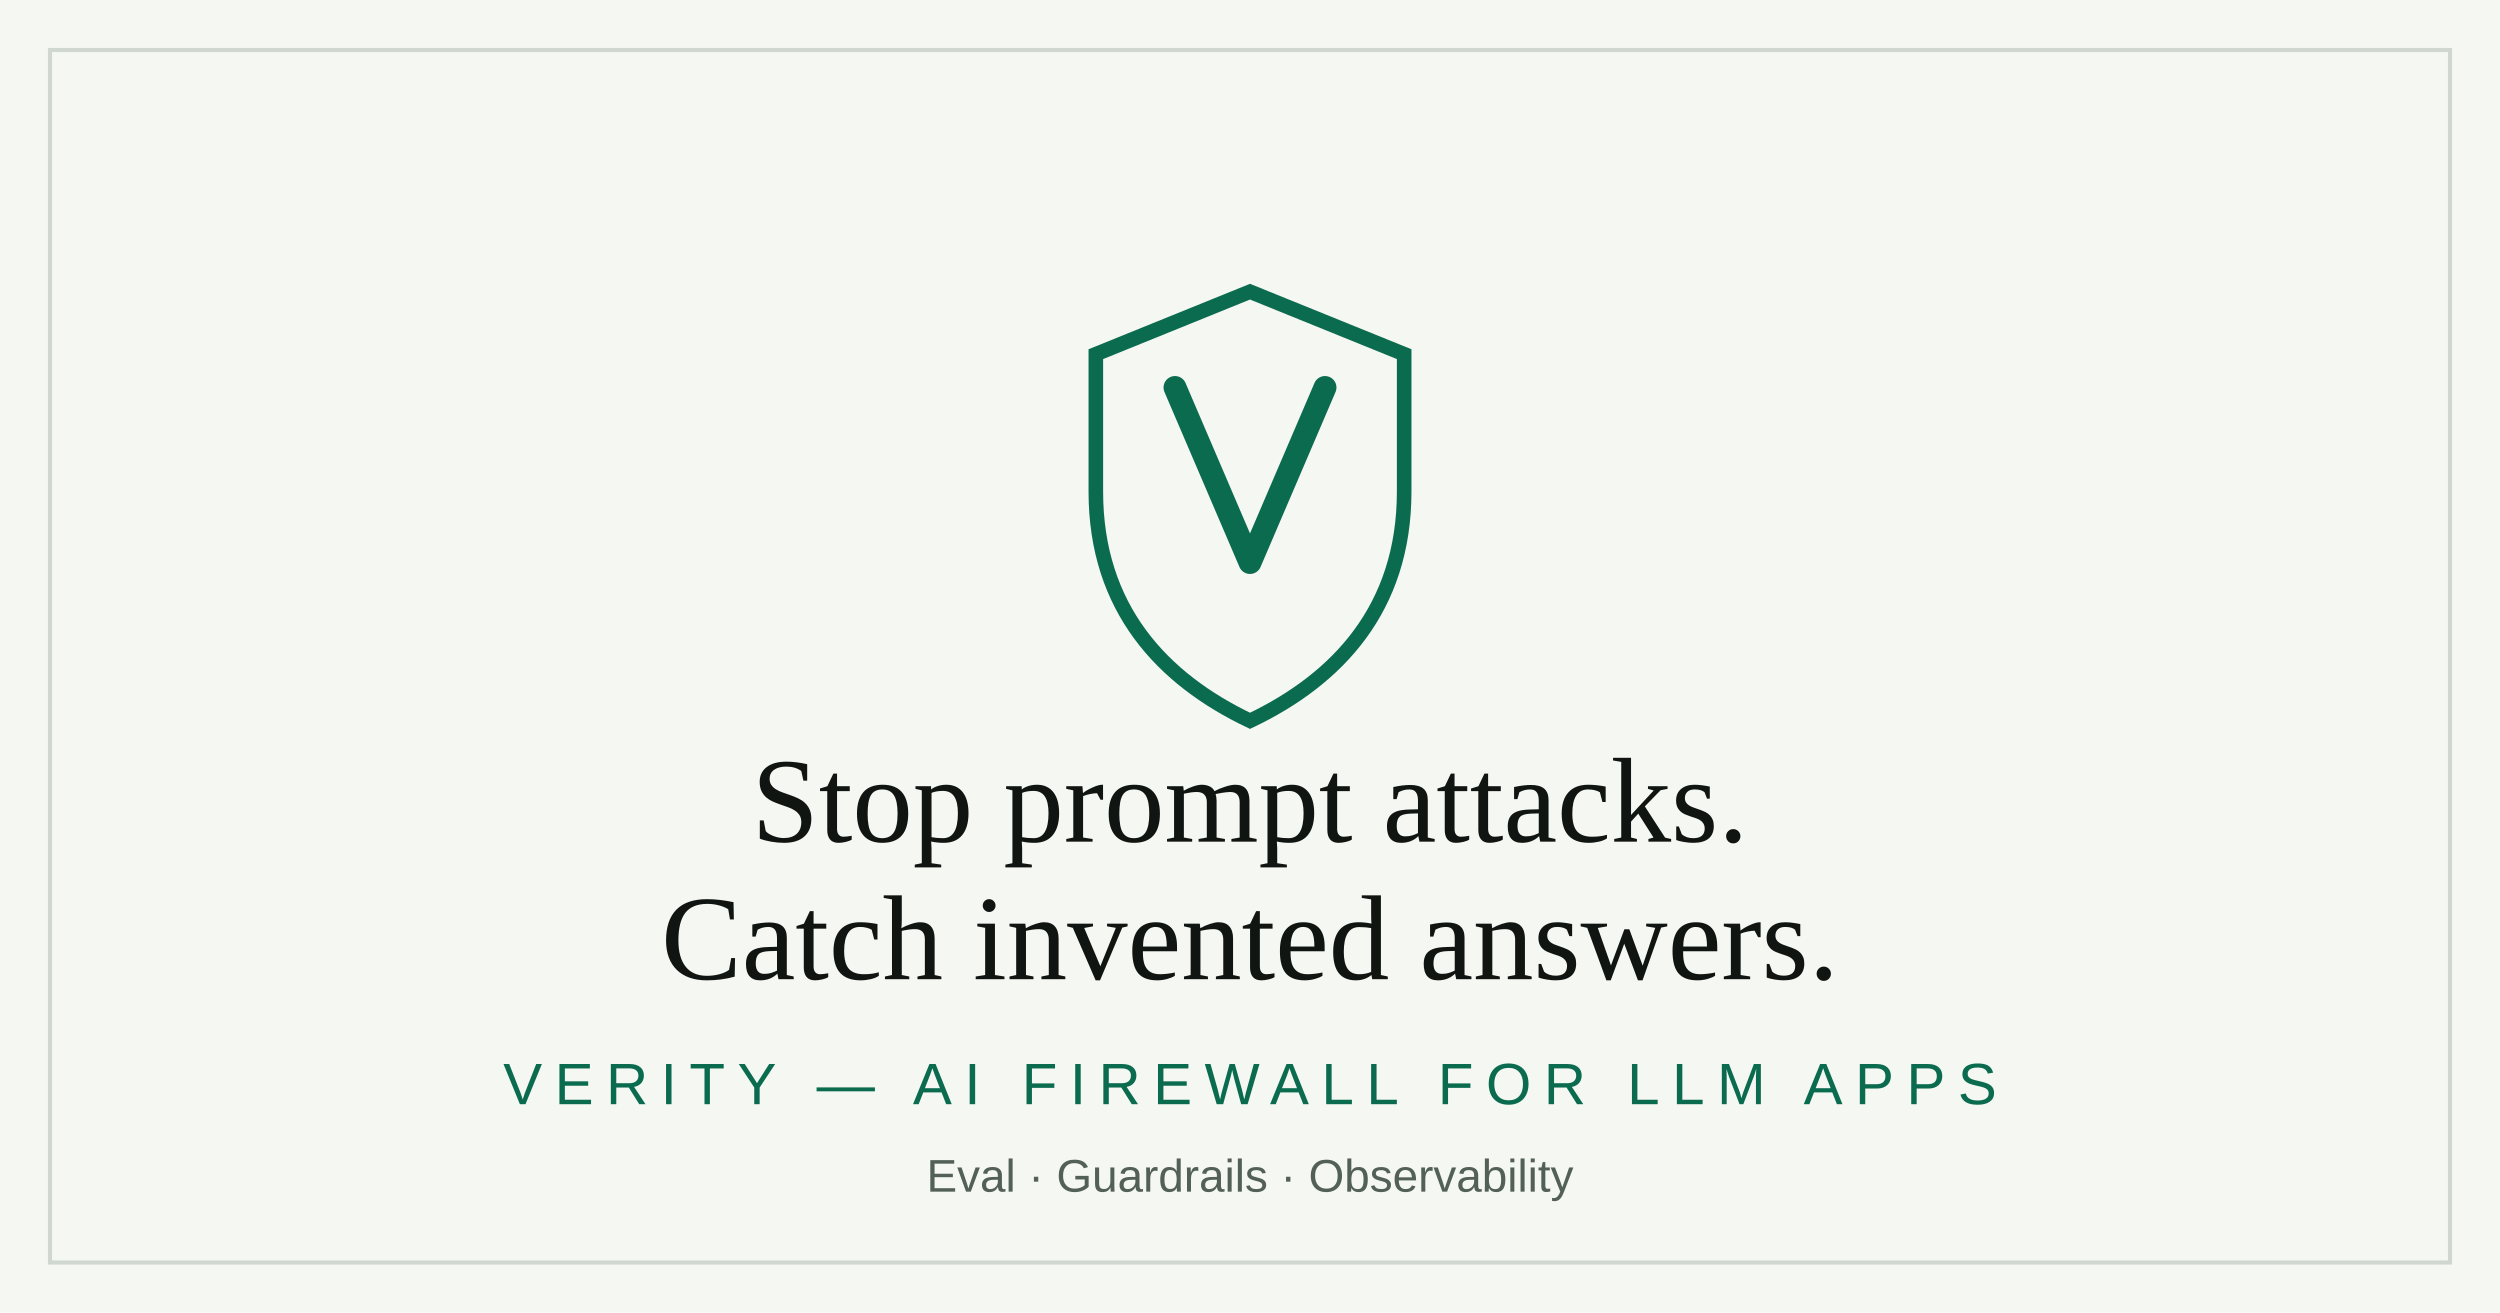
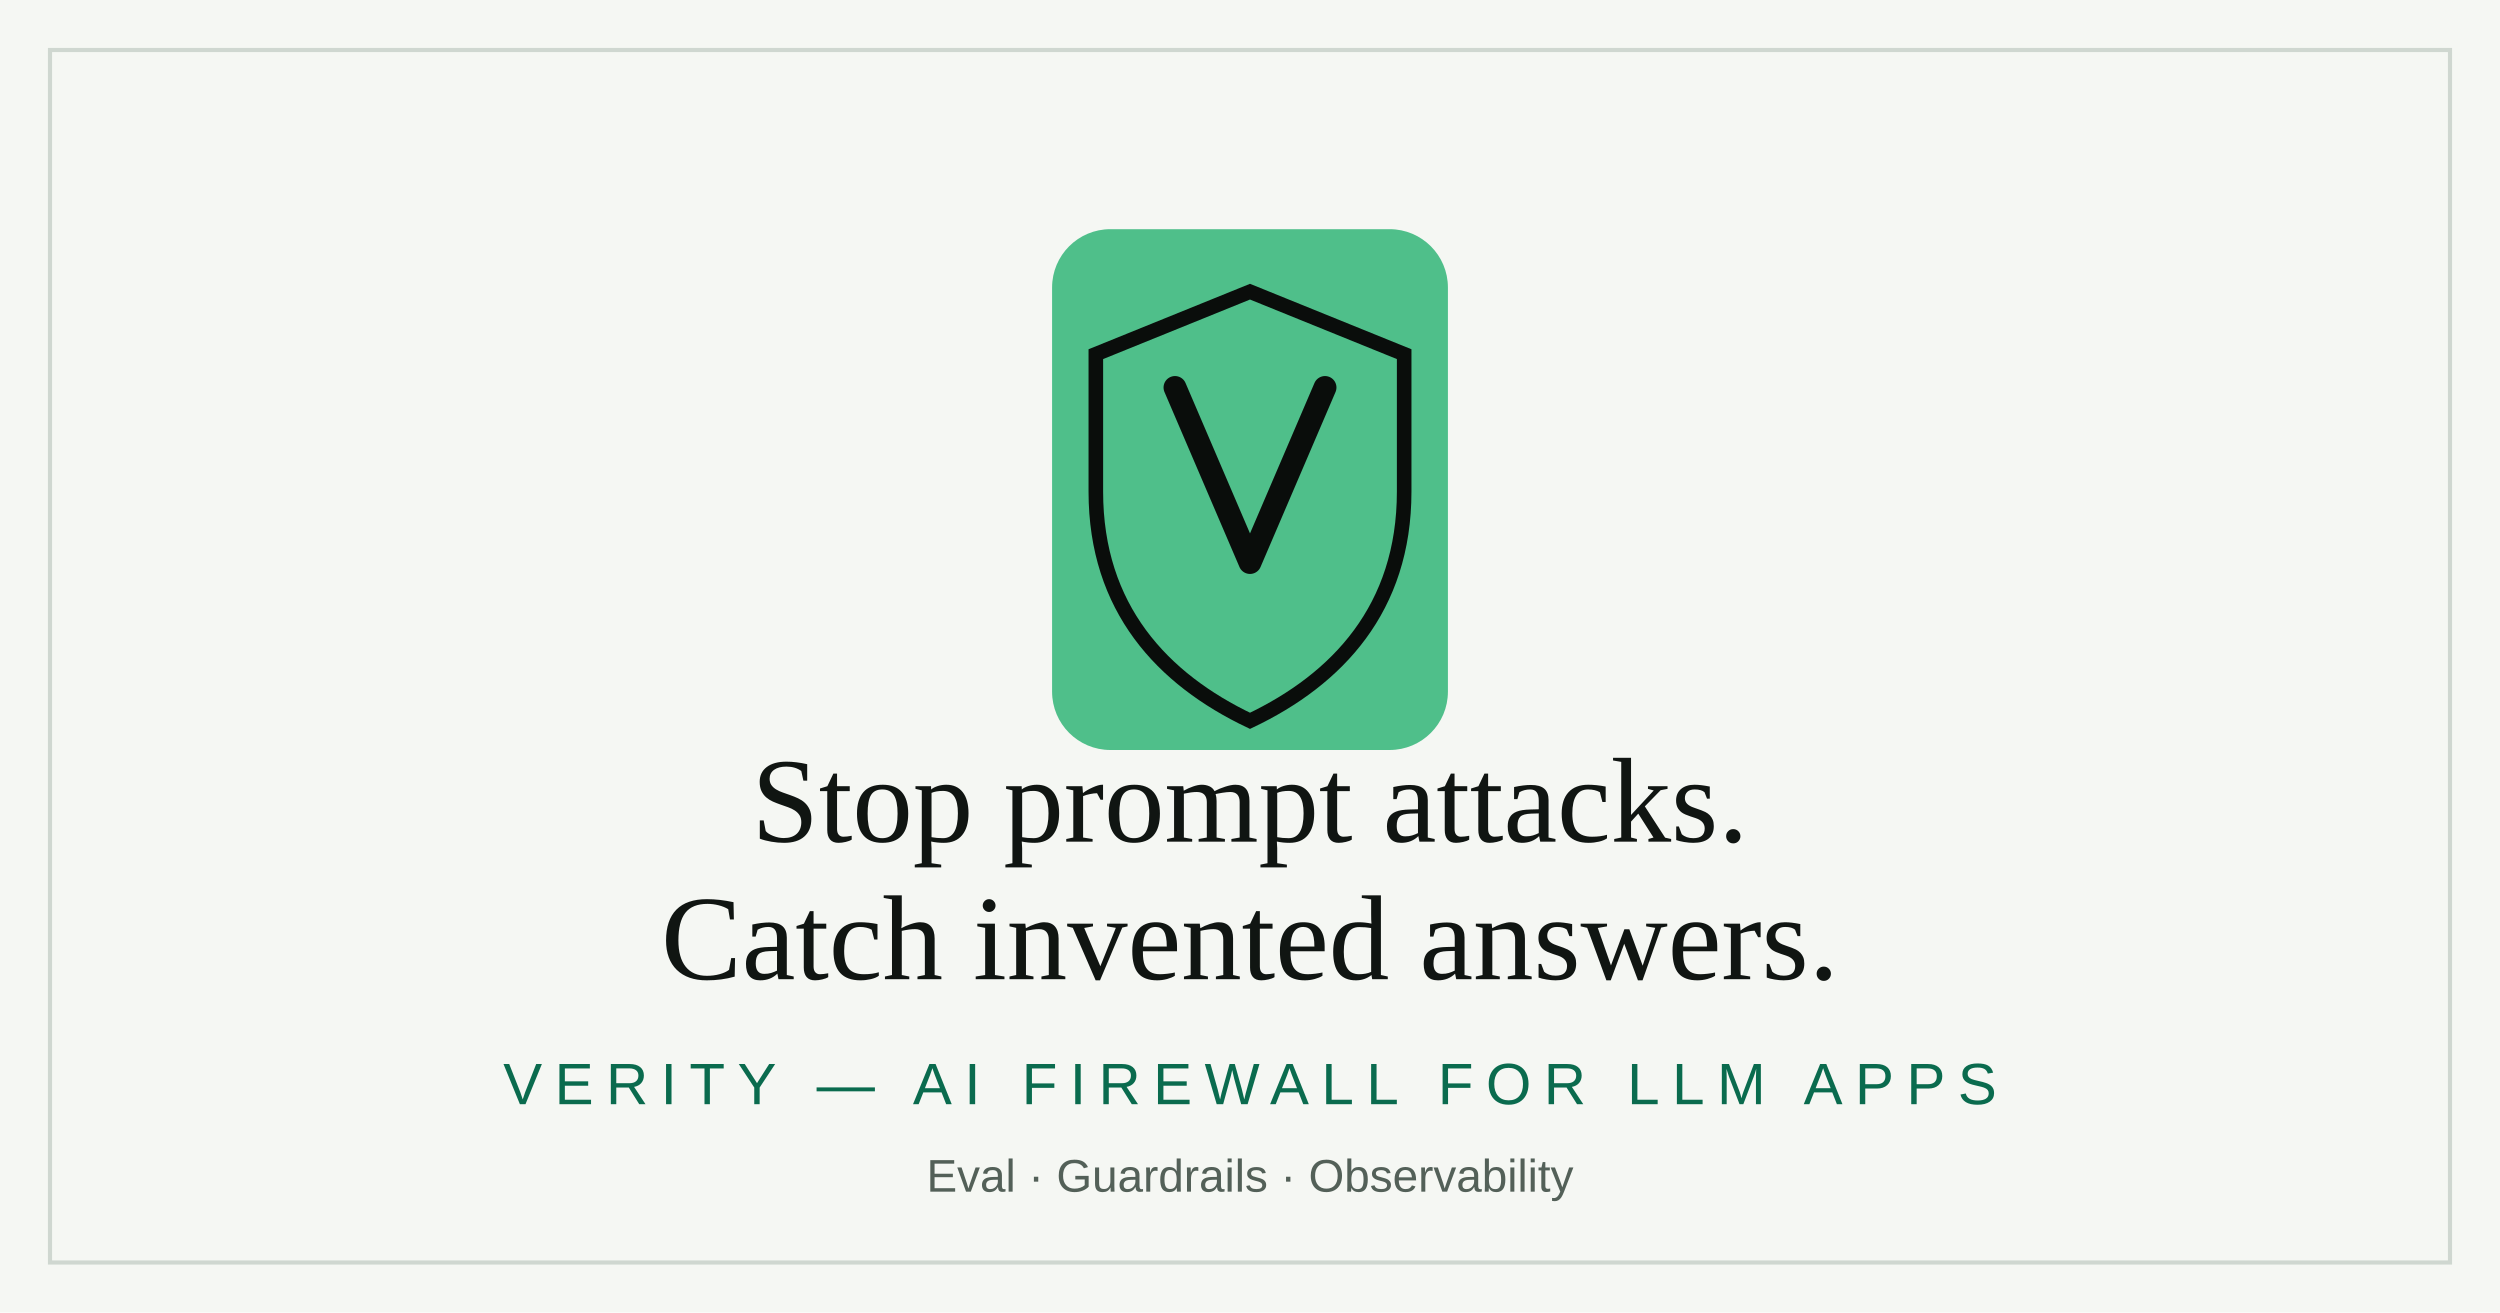
<svg xmlns="http://www.w3.org/2000/svg" width="1200" height="630" viewBox="0 0 1200 630">
  <rect width="1200" height="630" fill="#f5f7f3" />
  <rect x="24" y="24" width="1152" height="582" fill="none" stroke="#cfd7d0" stroke-width="2" />
+   <rect x="505" y="110" width="190" height="250" rx="28" fill="#4FBF8A" />
  <g transform="translate(600 218)">
-     <path d="M0 -78 L74 -48 V18 C74 74 42 108 0 128 C-42 108 -74 74 -74 18 V-48 Z" fill="none" stroke="#0a6b4e" stroke-width="7" />
-     <path d="M-36 -32 L0 52 L36 -32" fill="none" stroke="#0a6b4e" stroke-width="11" stroke-linecap="round" stroke-linejoin="round" />
+     <path d="M0 -78 L74 -48 V18 C74 74 42 108 0 128 C-42 108 -74 74 -74 18 V-48 Z" fill="none" stroke="#0A0D0B" stroke-width="7" />
+     <path d="M-36 -32 L0 52 L36 -32" fill="none" stroke="#0A0D0B" stroke-width="11" stroke-linecap="round" stroke-linejoin="round" />
  </g>
  <text x="600" y="404" text-anchor="middle" font-family="Georgia, 'Times New Roman', serif" font-size="58" fill="#101512">Stop prompt attacks.</text>
  <text x="600" y="470" text-anchor="middle" font-family="Georgia, 'Times New Roman', serif" font-size="58" fill="#101512">Catch invented answers.</text>
  <text x="600" y="530" text-anchor="middle" font-family="'Segoe UI', 'Helvetica Neue', Arial, sans-serif" font-size="28" letter-spacing="6" fill="#0a6b4e">VERITY — AI FIREWALL FOR LLM APPS</text>
  <text x="600" y="572" text-anchor="middle" font-family="'Segoe UI', 'Helvetica Neue', Arial, sans-serif" font-size="22" fill="#536058">Eval · Guardrails · Observability</text>
</svg>
